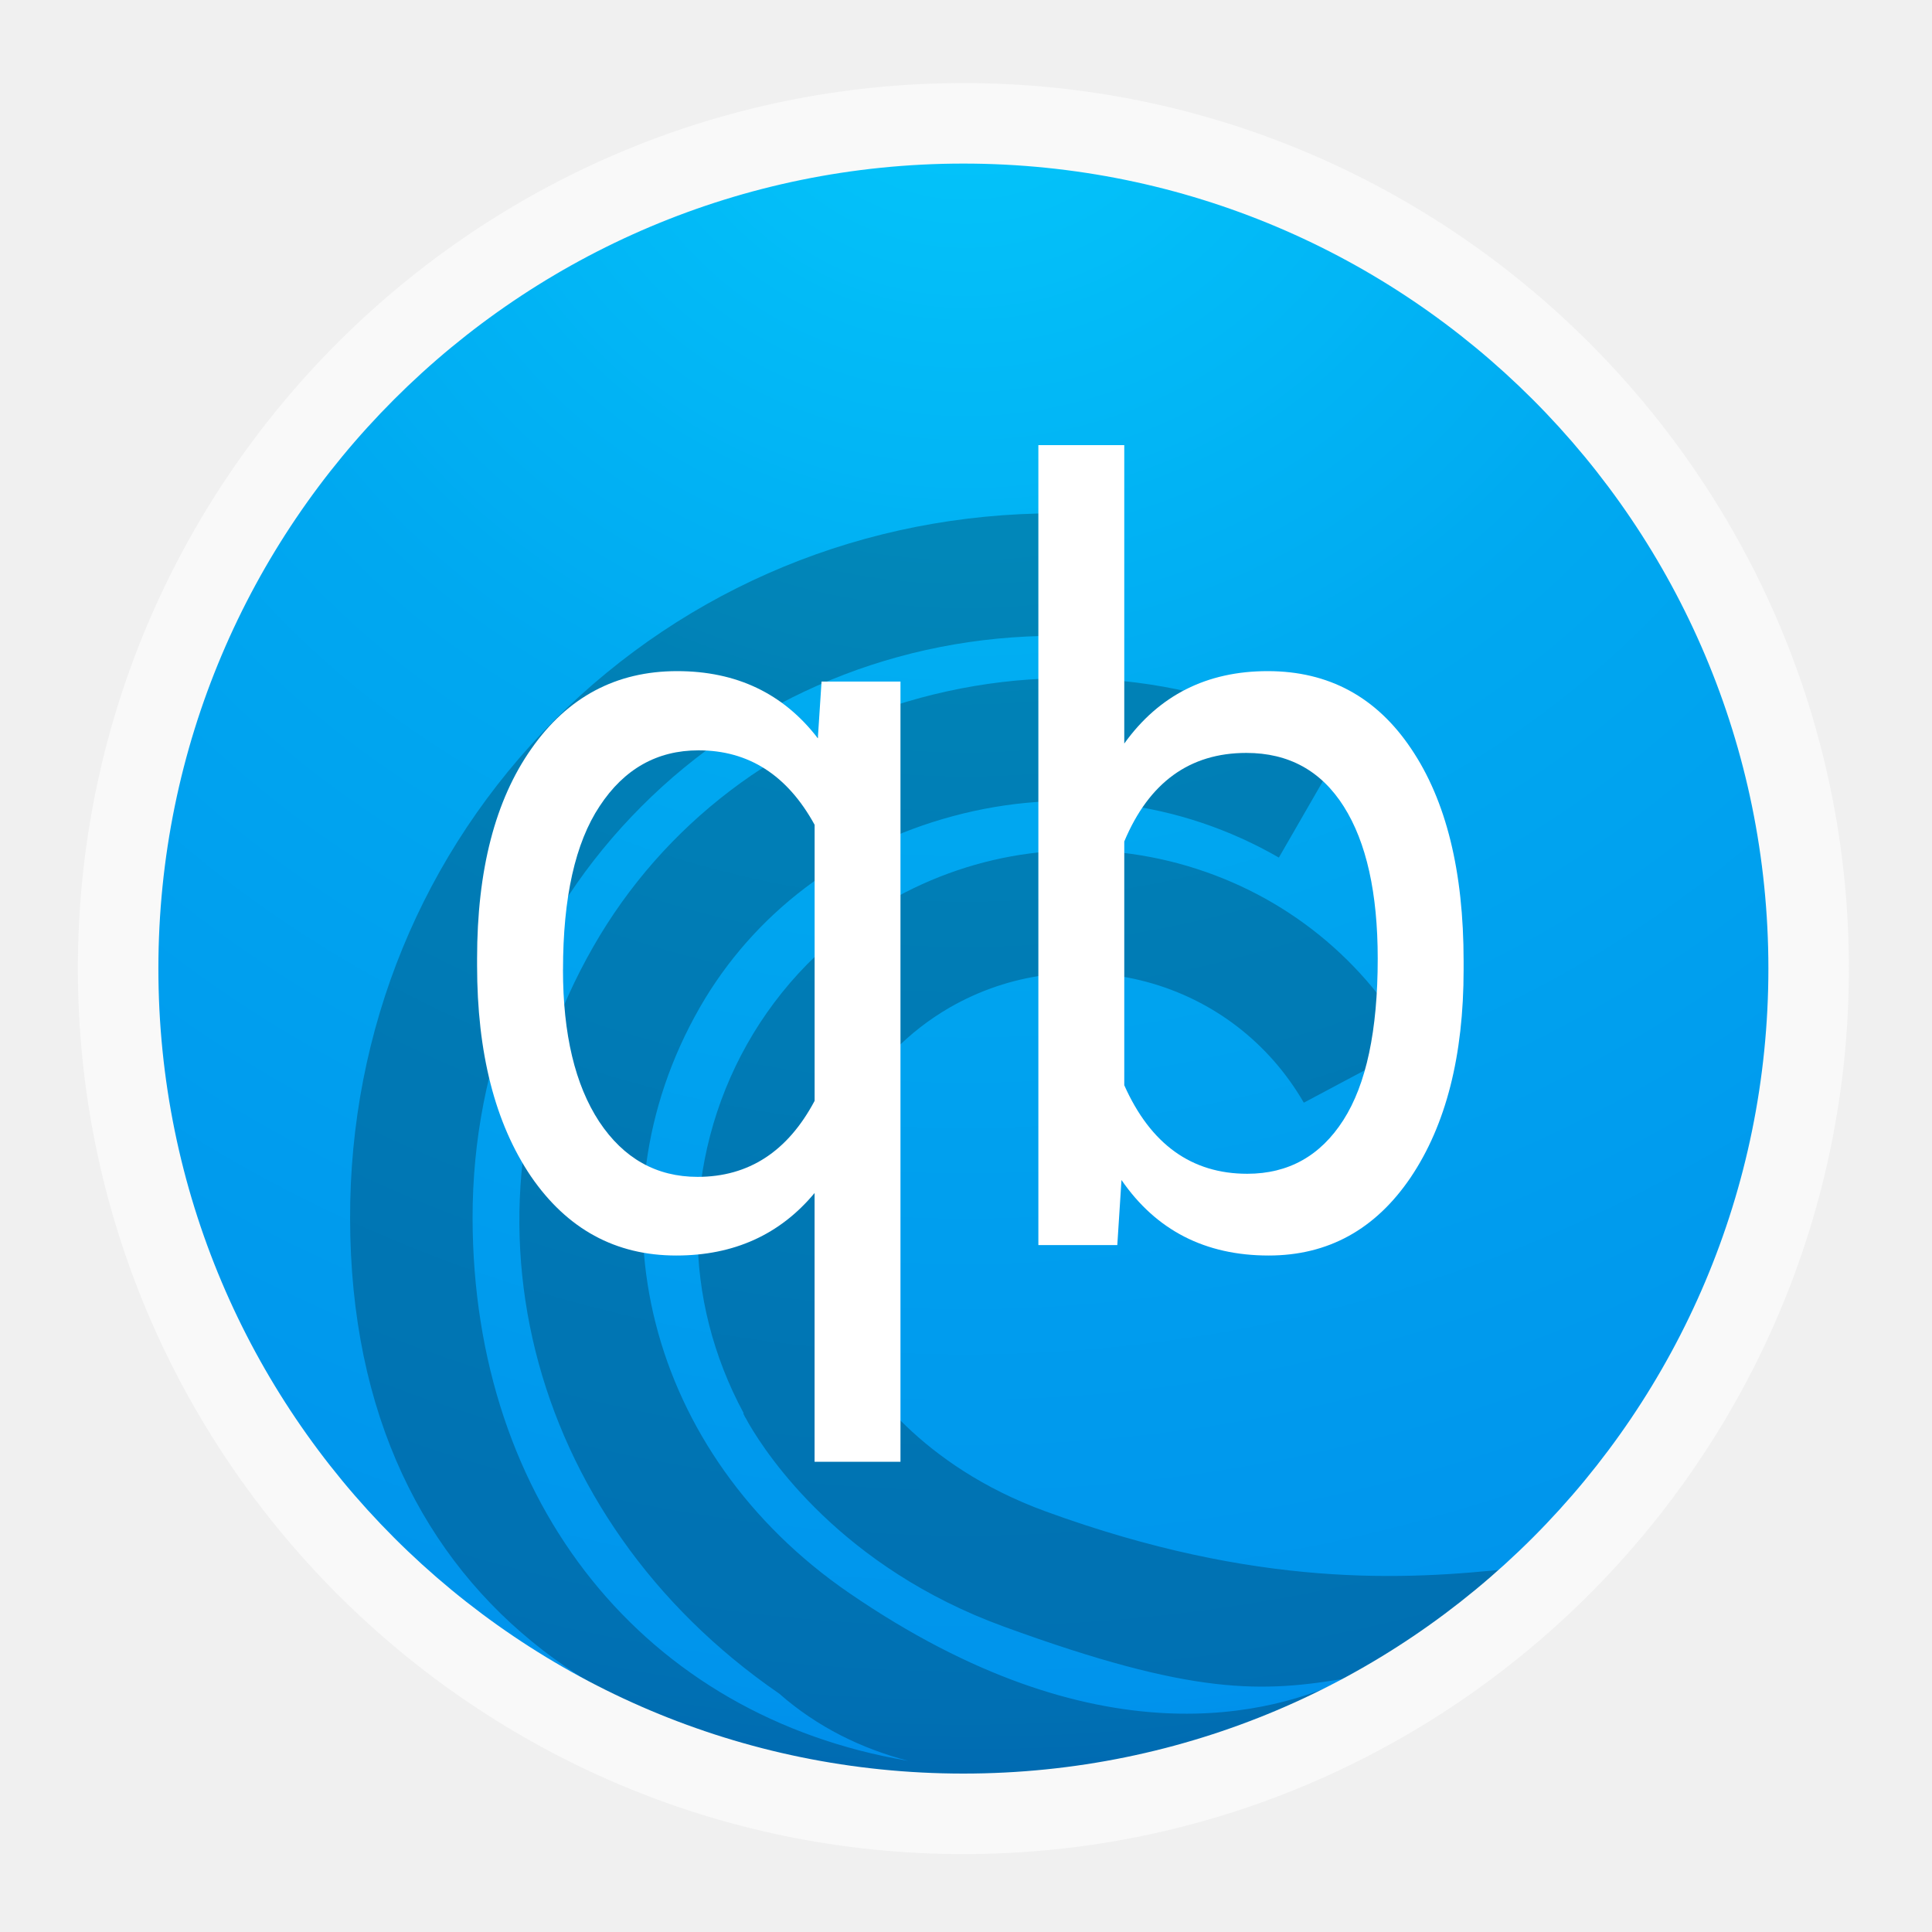
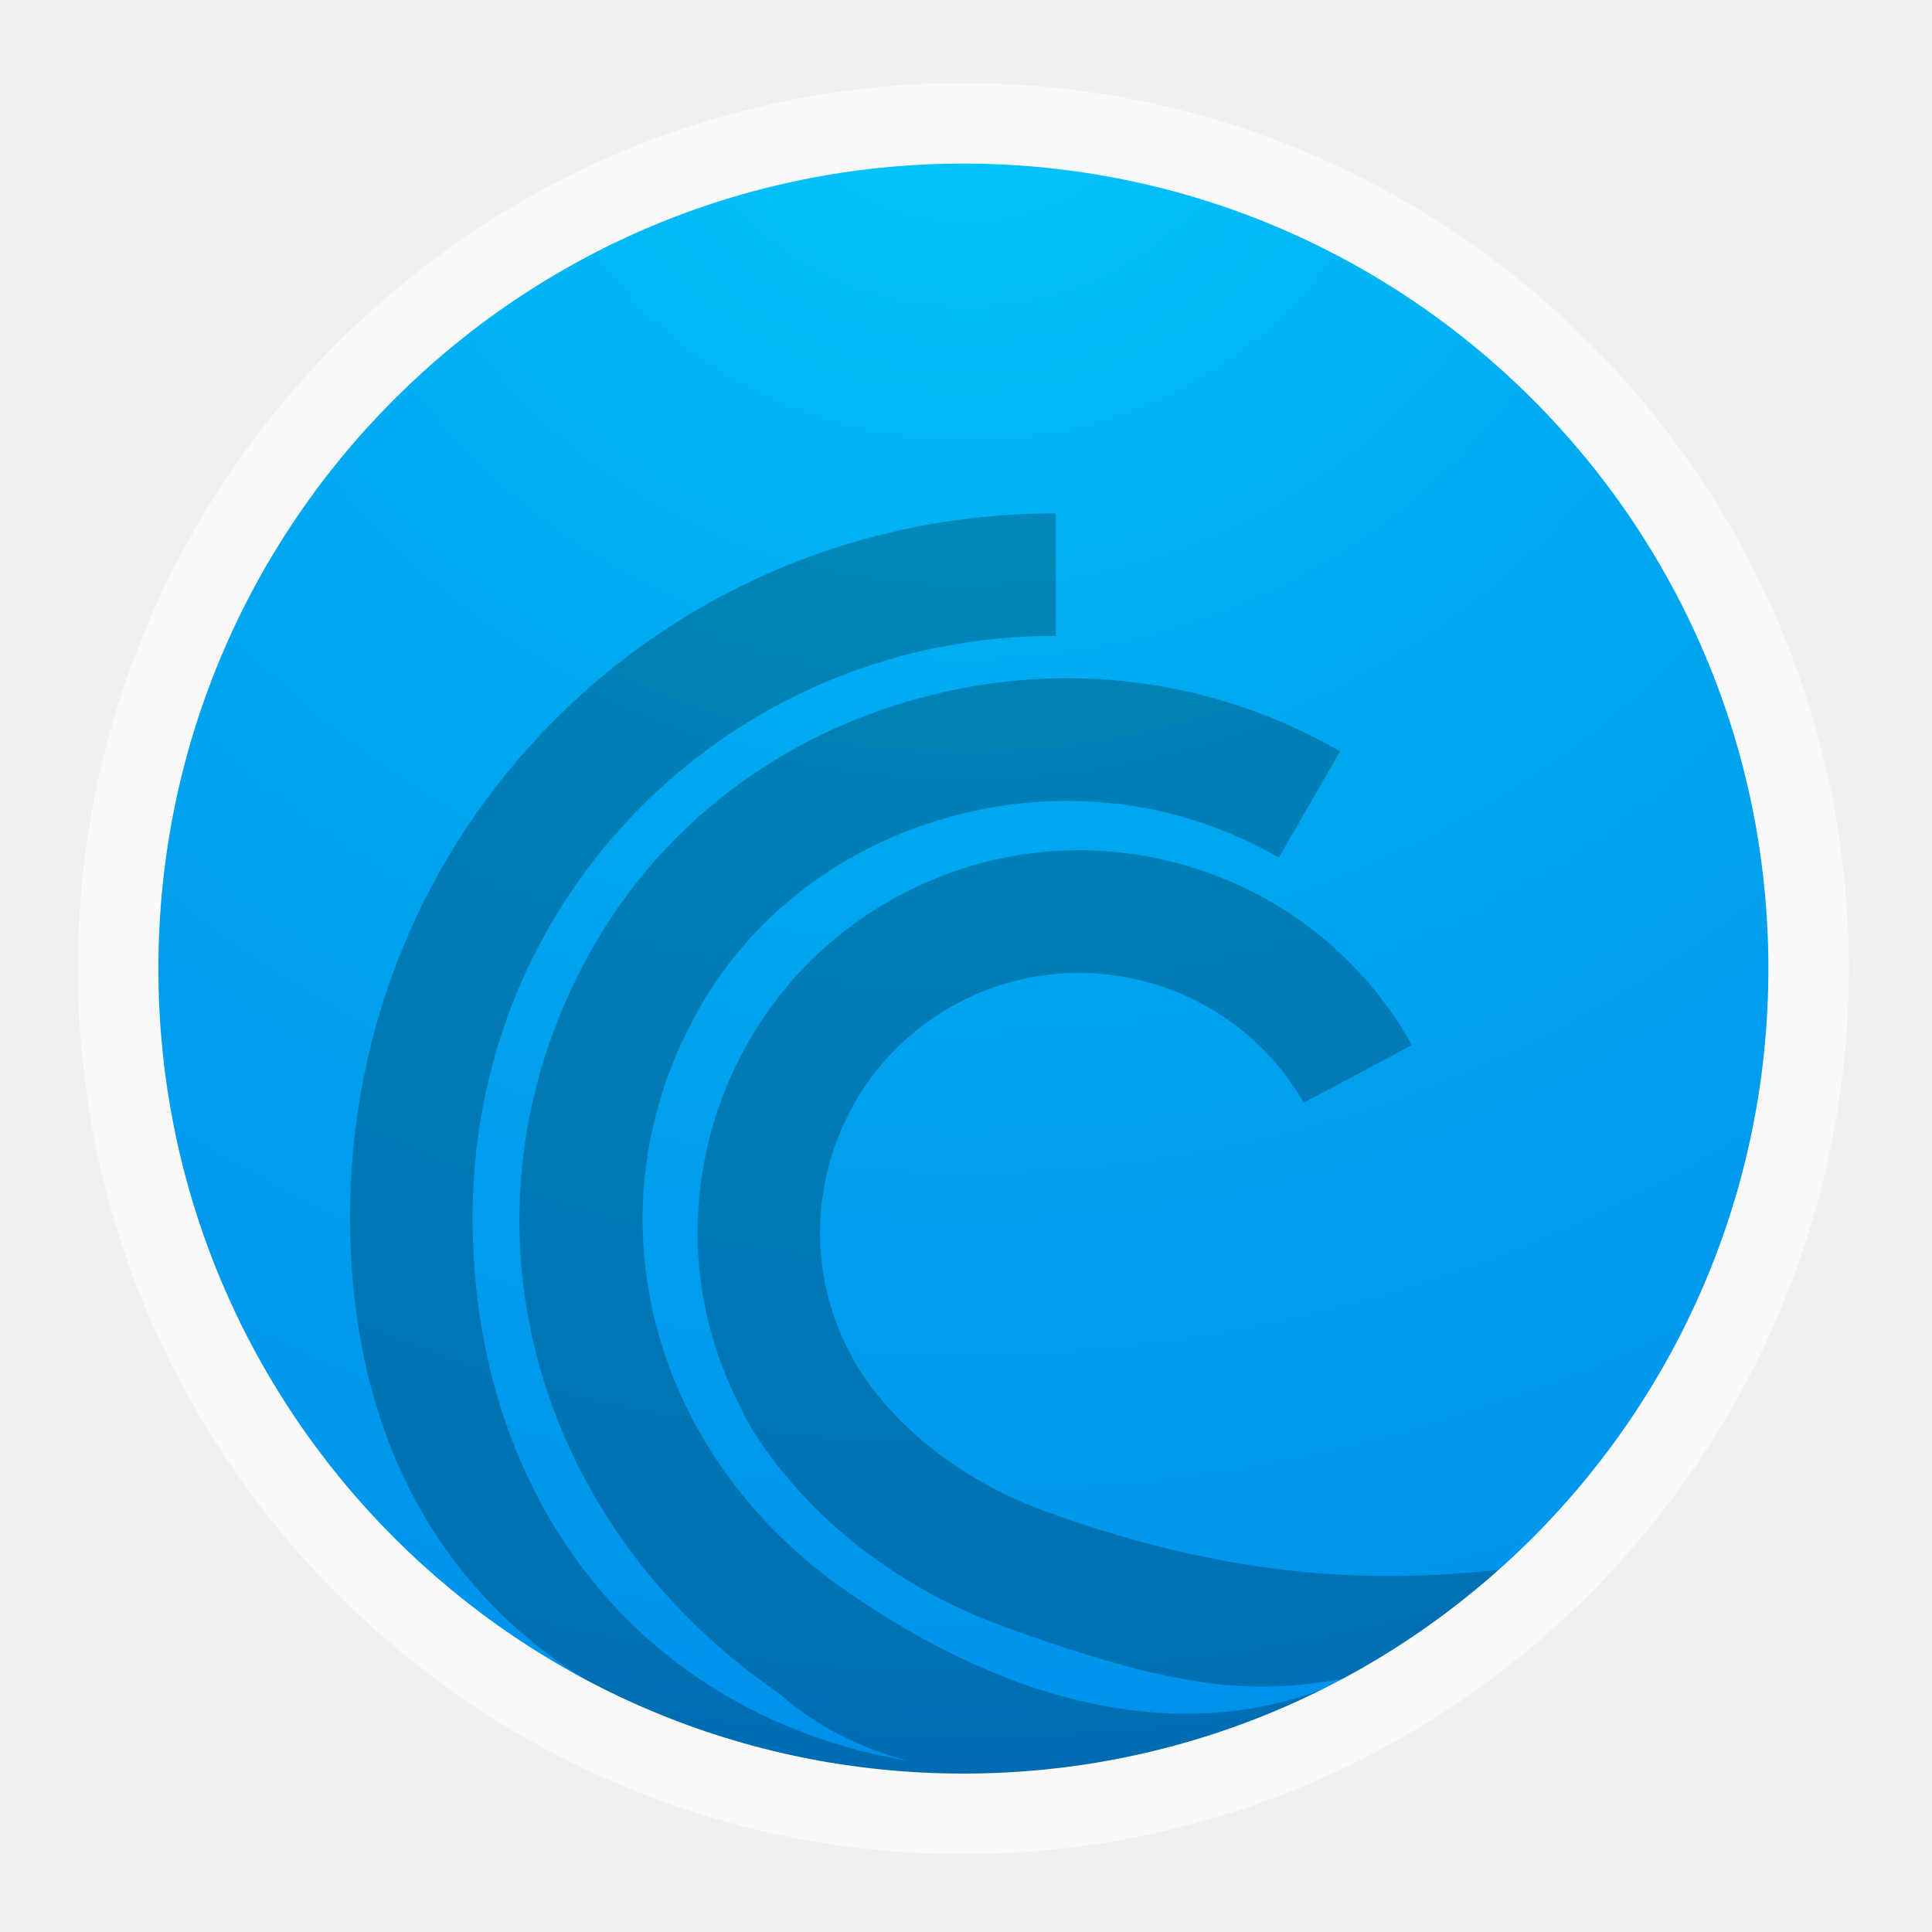
<svg xmlns="http://www.w3.org/2000/svg" height="48" width="48">
  <radialGradient id="a" cx="5.322" cy="8.45" gradientTransform="matrix(0 2.56733 -2.715929 -.00000007 46.9491 -13.17222)" gradientUnits="userSpaceOnUse" r="20">
    <stop offset="0" stop-color="#04c8fc" />
    <stop offset=".372" stop-color="#00a8f0" />
    <stop offset=".81" stop-color="#0094ec" />
    <stop offset="1" stop-color="#0074e4" />
  </radialGradient>
  <g stroke-width=".982">
    <path d="m24 2.938c-11.621 0-21.062 9.441-21.062 21.062 0 11.621 9.441 21.062 21.062 21.062 11.621 0 21.062-9.441 21.062-21.062 0-11.621-9.441-21.062-21.062-21.062z" fill="url(#a)" />
    <path d="m26.234 12.753c-4.73 0-9.149 1.825-12.454 5.134-3.286 3.296-5.091 7.69-5.082 12.384.014 9.777 7.326 14.238 16.313 13.796.012 0.0.024-0.0.036 0 3.437.05 6.895-1.332 8.668-2.406.012-.002.024-.004.036-.007 2.482-1.418 3.812-2.684 3.812-2.684-2.612.283-6.315.502-11.58-1.418-3.172-1.155-4.496-3.263-4.738-3.698 0 0-.01-.013-.01-.018-.582-1.013-.862-2.119-.862-3.21 0-2.228 1.155-4.396 3.218-5.592 1.49-.857 3.227-1.085 4.891-.641 1.659.445 3.049 1.513 3.911 3.003l2.686-1.43-.05-.092c-1.265-2.196-3.309-3.763-5.757-4.423-2.448-.655-5.006-.317-7.201.948h-.002c-3.039 1.756-4.738 4.952-4.738 8.234 0 1.522.379 3.056 1.145 4.477l-.009.01c0 .004.027.05.036.068h-.004s.018.027.032.05c.018.037.064.12.068.125.477.82 2.314 3.583 6.343 5.05 4.708 1.718 6.412 1.646 8.571 1.274-1.879.906-6.242 2.131-12.424-2.115-5.001-3.438-6.56-9.552-3.704-14.539 1.338-2.333 3.566-4.024 6.279-4.753 2.782-.752 5.661-.385 8.109 1.026l1.521-2.639c-3.154-1.82-6.857-2.292-10.423-1.33-3.502.944-6.389 3.139-8.131 6.183-3.658 6.394-1.715 14.199 4.62 18.558.956.839 2.05 1.366 3.202 1.669-6.533-1.102-10.809-6.38-10.821-13.484-.004-3.878 1.481-7.508 4.194-10.226 2.727-2.732 6.384-4.24 10.299-4.24v-3.043z" fill-opacity=".245" />
    <path d="m23.935 2.064c-12.129 0-22 9.872-22 22s9.872 22 22 22c12.129 0 22-9.872 22-22 0-12.129-9.872-22-22-22zm0 2c11.046 0 20 8.954 20 20.0 0 11.046-8.954 20-20 20-11.046 0-20-8.954-20-20 0-11.046 8.954-20 20-20z" fill="#f9f9f9" />
  </g>
-   <path d="m11.853 23.817q0-3.3 1.349-5.215 1.349-1.928 3.622-1.928 2.214 0 3.495 1.669l.092-1.41h1.961v19.384h-2.134v-6.677q-1.292 1.553-3.437 1.553-2.261 0-3.61-1.967-1.338-1.98-1.338-5.241zm2.134.272q0 2.407.9 3.778.911 1.372 2.445 1.372 1.903 0 2.907-1.889v-6.858q-1.015-1.85-2.883-1.85-1.546 0-2.457 1.385-.911 1.372-.911 4.063z" fill="#fff" stroke-width=".596" />
-   <path d="m36.363 24.089q0 3.209-1.315 5.163-1.315 1.941-3.529 1.941-2.364 0-3.656-1.876l-.104 1.617h-1.961v-19.875h2.134v7.414q1.292-1.799 3.564-1.799 2.272 0 3.564 1.928 1.303 1.928 1.303 5.279zm-2.134-.272q0-2.446-.842-3.778-.842-1.333-2.422-1.333-2.111 0-3.033 2.2v6.056q.98 2.2 3.056 2.2 1.534 0 2.387-1.333.854-1.333.854-4.011z" fill="#fff" stroke-width=".596" />
</svg>
